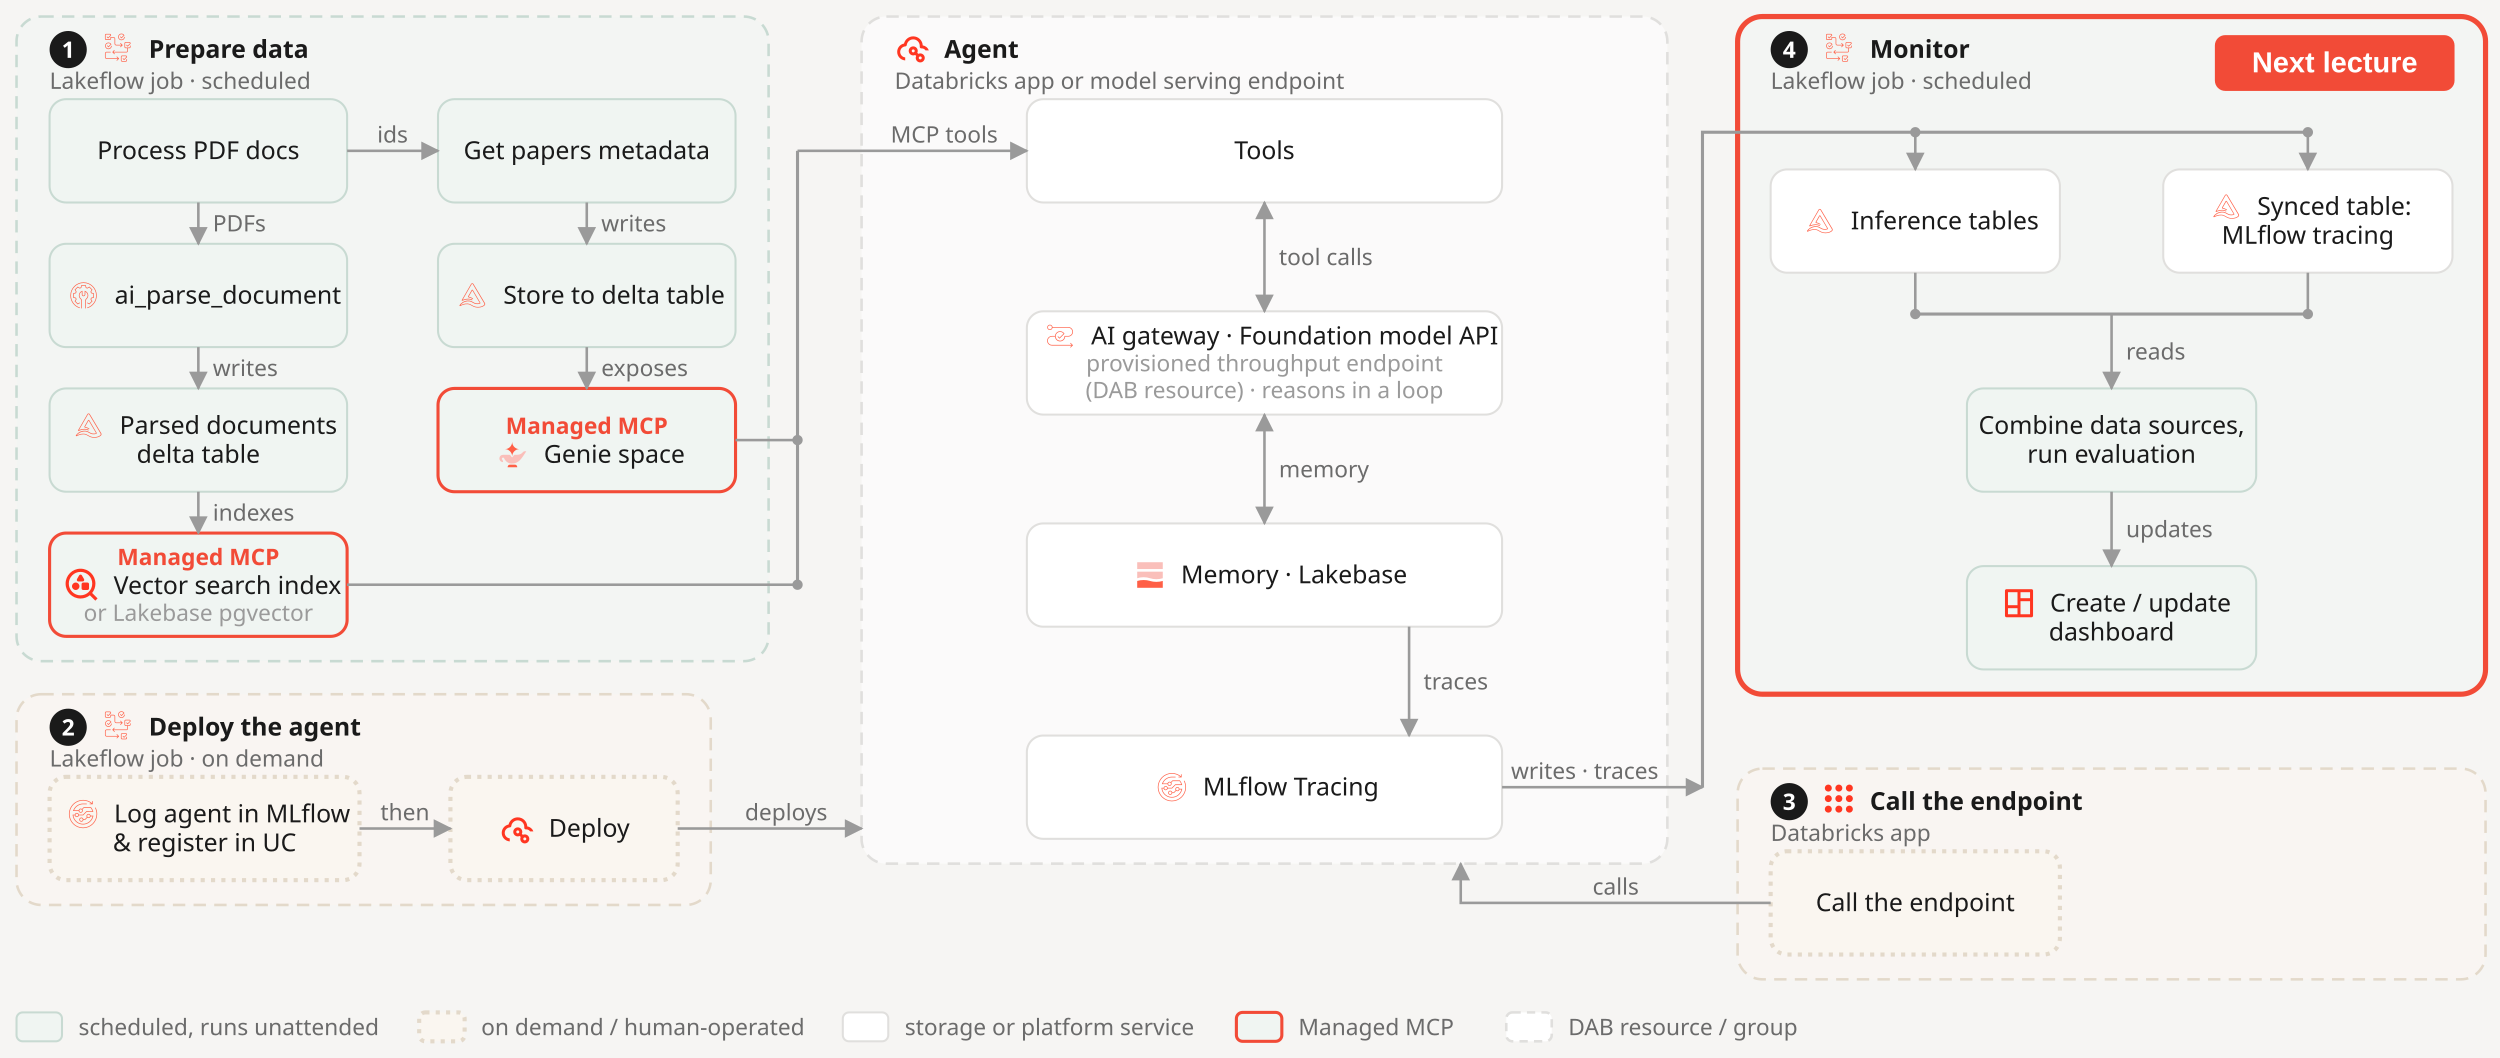
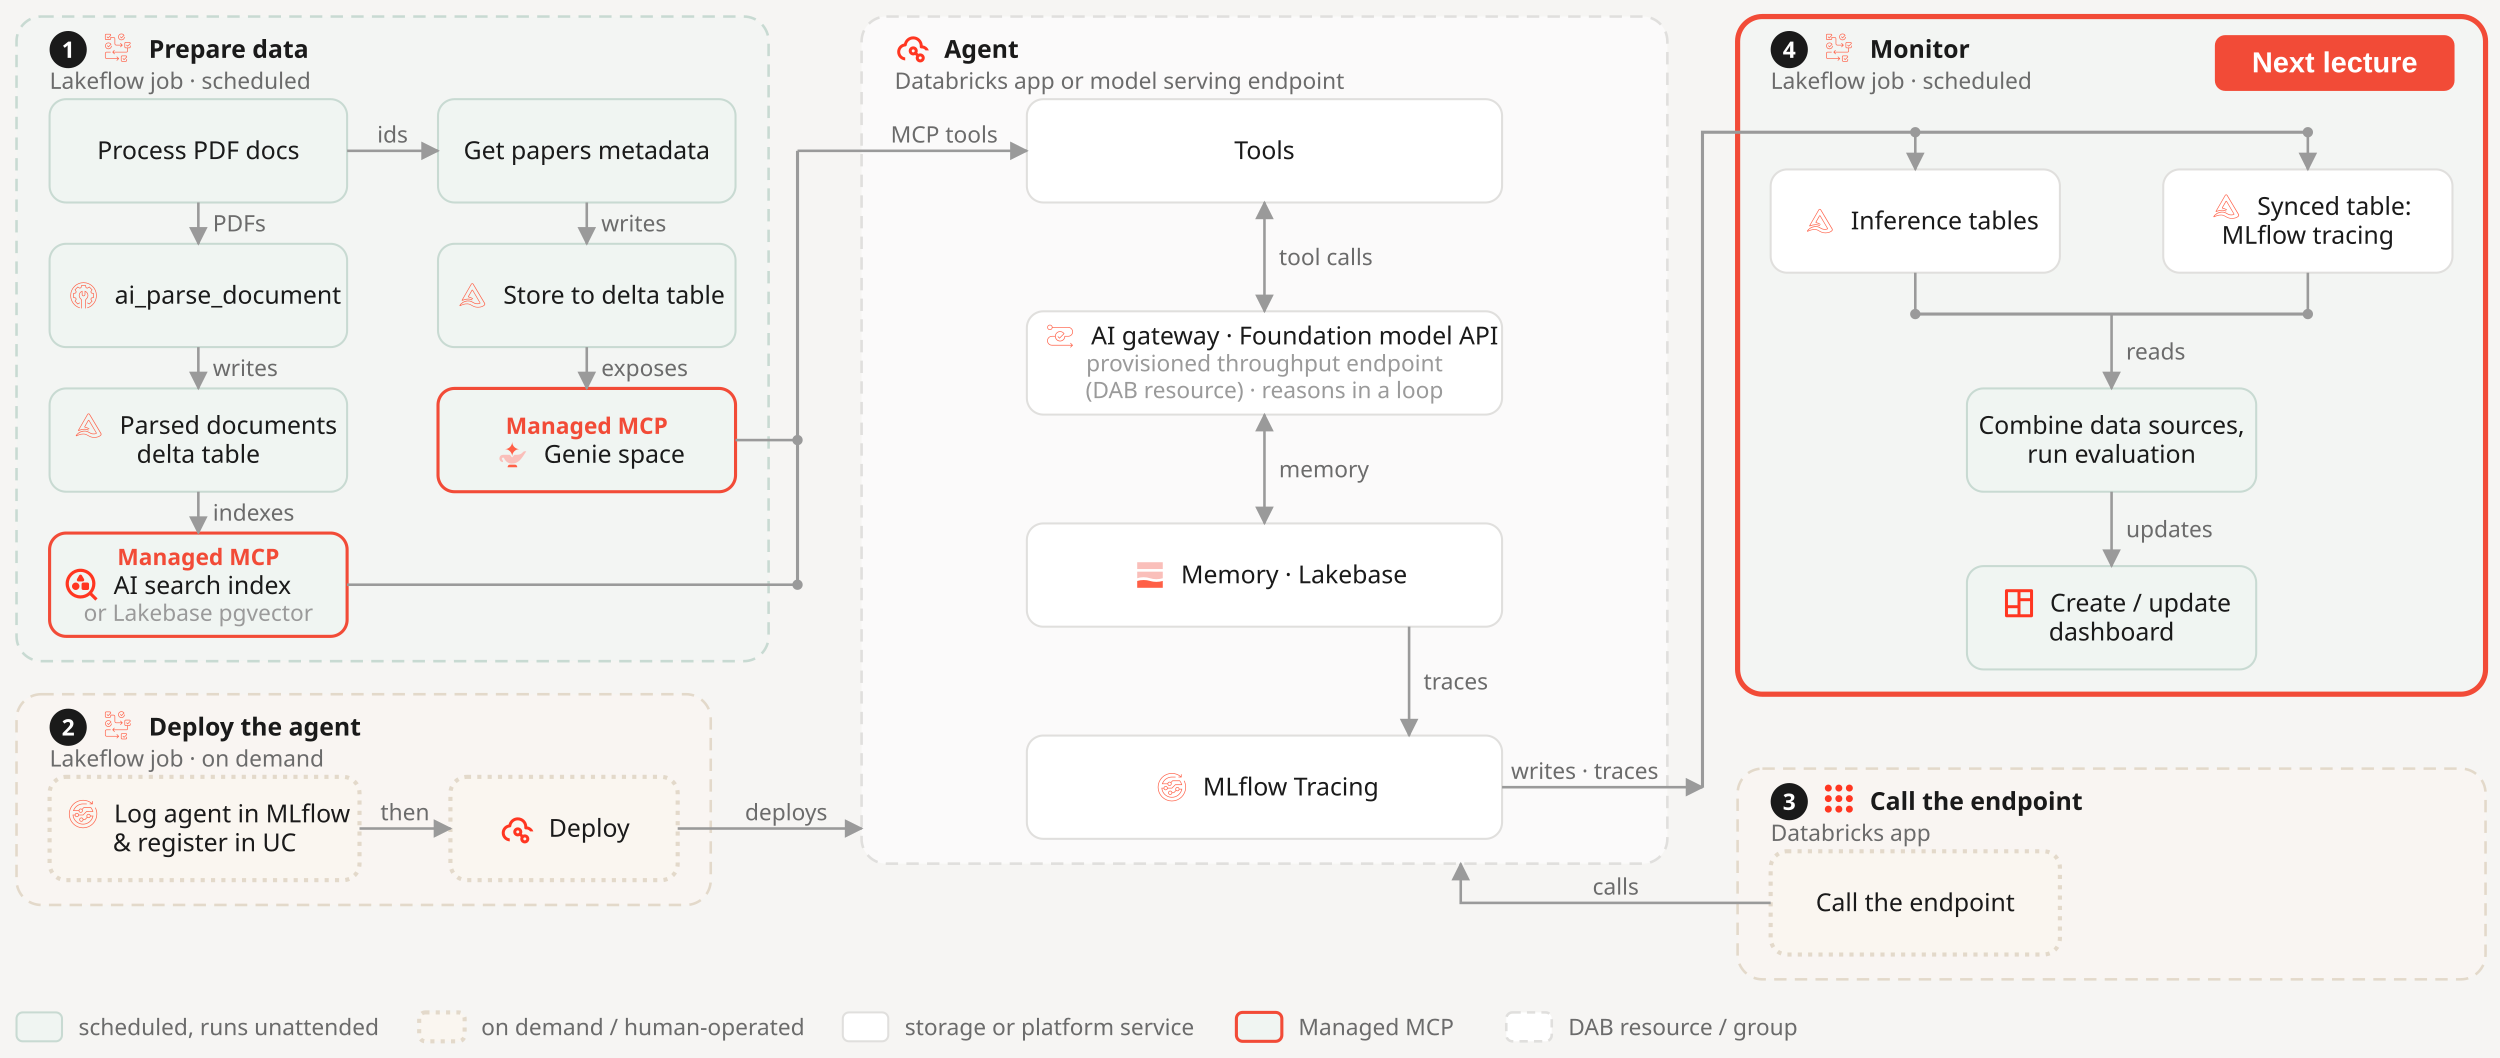
- <svg xmlns="http://www.w3.org/2000/svg" viewBox="8 52 1210 512" width="1210" height="512" role="img" aria-label="The ArXiv curator as a hub: the agent in the centre, four numbered stages clockwise around it. 1 prepare the data (a scheduled Lakeflow job builds a vector search index and a Genie space the agent reaches as Managed MCP tools), 2 deploy the agent (an on-demand job logs, registers and deploys it), 3 call the endpoint (a Databricks app), 4 monitor (a scheduled job reads the inference tables and MLflow traces, runs the evaluation and refreshes the dashboard)." font-family="Nunito, system-ui, sans-serif" font-size="12">
+ <svg xmlns="http://www.w3.org/2000/svg" viewBox="8 52 1210 512" width="1210" height="512" role="img" aria-label="The ArXiv curator as a hub: the agent in the centre, four numbered stages clockwise around it. 1 prepare the data (a scheduled Lakeflow job builds a AI search index and a Genie space the agent reaches as Managed MCP tools), 2 deploy the agent (an on-demand job logs, registers and deploys it), 3 call the endpoint (a Databricks app), 4 monitor (a scheduled job reads the inference tables and MLflow traces, runs the evaluation and refreshes the dashboard)." font-family="Nunito, system-ui, sans-serif" font-size="12">
  <defs>
    <marker id="arx3-arrow" viewBox="0 0 10 10" refX="9" refY="5" markerWidth="9" markerHeight="9" markerUnits="userSpaceOnUse" orient="auto-start-reverse">
      <path d="M0 0L10 5L0 10z" fill="#9a9a9a" />
    </marker>
    <symbol id="arx3-ic-ai-bi-dashboards" viewBox="0 0 48 48">
      <g transform="translate(3.2941 2) scale(2.5882)">
        <path fill-rule="evenodd" clip-rule="evenodd" d="M1 2.204C1 1.79 1.336 1.454 1.75 1.454L14.25 1.454C14.664 1.454 15 1.79 15 2.204L15 14.704C15 15.118 14.664 15.454 14.25 15.454L1.75 15.454C1.336 15.454 1 15.118 1 14.704L1 2.204ZM2.5 10.954L2.5 13.954H7.25L7.25 10.954H2.5ZM2.5 9.454H7.25L7.25 2.954L2.5 2.954L2.5 9.454ZM8.75 2.954V5.954L13.5 5.954V2.954L8.75 2.954ZM8.75 13.954L8.75 7.454L13.5 7.454L13.5 13.954H8.75Z" fill="#FF3621" />
      </g>
    </symbol>
    <symbol id="arx3-ic-ai-functions" viewBox="0 0 48 48">
      <g transform="translate(2.1705 2) scale(0.3411)">
        <g clip-path="url(#arx3-ai-functions-clip0_1229_6281)">
          <path fill-rule="evenodd" clip-rule="evenodd" d="M55.176 25.181H71.739L74.12 34.177C75.255 34.58 76.357 35.038 77.456 35.584L85.468 30.918L97.188 42.637L92.521 50.65C93.068 51.749 93.526 52.851 93.929 53.987L102.839 56.369V72.927L93.93 75.308C93.535 76.437 93.079 77.58 92.529 78.659L97.188 86.658L85.468 98.378L76.851 93.359L78.139 91.147L85.052 95.174L93.983 86.243L89.588 78.696L89.947 78.058C90.657 76.795 91.225 75.346 91.726 73.843L91.944 73.189L100.279 70.961V58.335L91.944 56.106L91.726 55.453C91.233 53.973 90.662 52.588 89.931 51.209L89.599 50.581L93.983 43.053L85.052 34.122L77.524 38.507L76.896 38.174C75.517 37.444 74.133 36.873 72.653 36.38L71.997 36.161L69.768 27.741H57.147L54.918 36.161L54.262 36.38C52.782 36.873 51.398 37.444 50.019 38.174L49.391 38.507L41.863 34.122L32.932 43.053L37.316 50.581L36.983 51.209C36.253 52.588 35.682 53.973 35.189 55.453L34.971 56.108L26.551 58.337V70.959L34.971 73.187L35.189 73.843C35.682 75.323 36.253 76.707 36.983 78.086L37.316 78.715L32.932 86.243L41.863 95.174L48.776 91.147L50.064 93.359L41.447 98.378L29.727 86.658L34.394 78.646C33.847 77.547 33.39 76.445 32.987 75.31L23.991 72.929V56.367L32.987 53.985C33.39 52.85 33.847 51.748 34.394 50.65L29.727 42.637L41.447 30.918L49.459 35.584C50.558 35.038 51.66 34.58 52.795 34.177L55.176 25.181Z" fill="#FF5F46" />
          <path fill-rule="evenodd" clip-rule="evenodd" d="M59.489 46.857V60.85C59.489 63.123 61.376 65.011 63.719 64.947C65.861 64.884 67.682 62.958 67.682 60.594V46.857L69.376 47.437C76.367 49.828 81.42 56.536 81.42 64.349C81.42 69.682 79.117 74.374 75.45 77.674L75.444 77.679C73.385 79.509 72.119 82.073 72.119 84.829V113.501H69.559V84.829C69.559 81.272 71.193 78.034 73.74 75.768C76.898 72.925 78.86 68.913 78.86 64.349C78.86 58.306 75.328 53.031 70.242 50.558V60.594C70.242 64.204 67.454 67.398 63.794 67.506L63.792 67.506C59.992 67.611 56.929 64.55 56.929 60.85V50.558C51.843 53.031 48.311 58.306 48.311 64.349C48.311 68.832 50.277 72.93 53.434 75.771L53.441 75.777L53.447 75.783C55.971 78.12 57.612 81.347 57.612 84.829V113.586H55.052V84.829C55.052 82.17 53.795 79.597 51.714 77.667C48.049 74.365 45.751 69.59 45.751 64.349C45.751 56.536 50.804 49.828 57.795 47.437L59.489 46.857Z" fill="#FF5F46" />
          <path fill-rule="evenodd" clip-rule="evenodd" d="M63.5 17.33C37.327 17.33 16.055 38.602 16.055 64.775C16.055 86.211 30.262 104.327 49.79 110.227L49.05 112.678C28.472 106.461 13.495 87.372 13.495 64.775C13.495 37.188 35.913 14.77 63.5 14.77C91.174 14.77 113.505 37.19 113.505 64.775C113.505 87.369 98.53 106.549 77.859 112.68L77.131 110.226C96.737 104.41 110.945 86.214 110.945 64.775C110.945 38.601 89.757 17.33 63.5 17.33Z" fill="#FF5F46" />
        </g>
        <defs>
          <clipPath id="arx3-ai-functions-clip0_1229_6281">
            <rect width="128" height="128" fill="white" transform="translate(-0.5 0.774414)" />
          </clipPath>
        </defs>
      </g>
    </symbol>
    <symbol id="arx3-ic-ai-search" viewBox="0 0 48 48">
      <g transform="translate(2 2) scale(2.75)">
        <g id="arx3-ai-search-SearchDataIcon">
          <g id="arx3-ai-search-Path">
            <path d="M7.651 3.128C7.518 2.894 7.269 2.75 7 2.75C6.731 2.75 6.482 2.894 6.349 3.128L5.349 4.878C5.216 5.11 5.217 5.395 5.351 5.626C5.486 5.858 5.733 6 6 6H8C8.267 6 8.514 5.858 8.649 5.626C8.783 5.395 8.784 5.11 8.651 4.878L7.651 3.128Z" fill="#FF3621" />
            <path d="M4.75 6.5C3.784 6.5 3 7.284 3 8.25C3 9.216 3.784 10 4.75 10C5.716 10 6.5 9.216 6.5 8.25C6.5 7.284 5.716 6.5 4.75 6.5Z" fill="#FF3621" />
            <path d="M7.5 7.25C7.5 6.836 7.836 6.5 8.25 6.5H10.25C10.664 6.5 11 6.836 11 7.25L11 9.25C11 9.664 10.664 10 10.25 10H8.25C7.836 10 7.5 9.664 7.5 9.25V7.25Z" fill="#FF3621" />
            <path fill-rule="evenodd" clip-rule="evenodd" d="M0 7C0 3.134 3.134 0 7 0C10.866 0 14 3.134 14 7C14 8.663 13.42 10.191 12.451 11.392L15.001 13.943L13.94 15.003L11.39 12.453C10.189 13.421 8.662 14 7 14C3.134 14 0 10.866 0 7ZM7 1.5C3.962 1.5 1.5 3.962 1.5 7C1.5 10.038 3.962 12.5 7 12.5C10.038 12.5 12.5 10.038 12.5 7C12.5 3.962 10.038 1.5 7 1.5Z" fill="#FF3621" />
          </g>
        </g>
      </g>
    </symbol>
    <symbol id="arx3-ic-databricks-apps" viewBox="0 0 48 48">
      <g transform="translate(3.2941 2) scale(2.5882)">
        <path d="M2.75 1.011C1.784 1.011 1 1.794 1 2.761C1 3.727 1.784 4.511 2.75 4.511C3.716 4.511 4.5 3.727 4.5 2.761C4.5 1.794 3.716 1.011 2.75 1.011Z" fill="#FF3621" />
        <path d="M8 1.011C7.034 1.011 6.25 1.794 6.25 2.761C6.25 3.727 7.034 4.511 8 4.511C8.966 4.511 9.75 3.727 9.75 2.761C9.75 1.794 8.966 1.011 8 1.011Z" fill="#FF3621" />
        <path d="M13.25 1.011C12.284 1.011 11.5 1.794 11.5 2.761C11.5 3.727 12.284 4.511 13.25 4.511C14.216 4.511 15 3.727 15 2.761C15 1.794 14.216 1.011 13.25 1.011Z" fill="#FF3621" />
        <path d="M2.75 6.261C1.784 6.261 1 7.044 1 8.011C1 8.977 1.784 9.761 2.75 9.761C3.716 9.761 4.5 8.977 4.5 8.011C4.5 7.044 3.716 6.261 2.75 6.261Z" fill="#FF3621" />
        <path d="M8 6.261C7.034 6.261 6.25 7.044 6.25 8.011C6.25 8.977 7.034 9.761 8 9.761C8.966 9.761 9.75 8.977 9.75 8.011C9.75 7.044 8.966 6.261 8 6.261Z" fill="#FF3621" />
        <path d="M13.25 6.261C12.284 6.261 11.5 7.044 11.5 8.011C11.5 8.977 12.284 9.761 13.25 9.761C14.216 9.761 15 8.977 15 8.011C15 7.044 14.216 6.261 13.25 6.261Z" fill="#FF3621" />
        <path d="M2.75 11.511C1.784 11.511 1 12.294 1 13.261C1 14.227 1.784 15.011 2.75 15.011C3.716 15.011 4.5 14.227 4.5 13.261C4.5 12.294 3.716 11.511 2.75 11.511Z" fill="#FF3621" />
        <path d="M8 11.511C7.034 11.511 6.25 12.294 6.25 13.261C6.25 14.227 7.034 15.011 8 15.011C8.966 15.011 9.75 14.227 9.75 13.261C9.75 12.294 8.966 11.511 8 11.511Z" fill="#FF3621" />
        <path d="M13.25 11.511C12.284 11.511 11.5 12.294 11.5 13.261C11.5 14.227 12.284 15.011 13.25 15.011C14.216 15.011 15 14.227 15 13.261C15 12.294 14.216 11.511 13.25 11.511Z" fill="#FF3621" />
      </g>
    </symbol>
    <symbol id="arx3-ic-delta-lake" viewBox="0 0 48 48">
      <g transform="translate(2 2) scale(0.4583)">
        <g id="arx3-delta-lake-surface1">
          <path style=" stroke:none;fill-rule:nonzero;fill:rgb(100%,37.255%,27.451%);fill-opacity:1;" d="M 51.328 15.68 C 50.625 14.465 49.281 13.695 47.871 13.695 C 46.465 13.695 45.121 14.465 44.414 15.68 L 18.305 60.93 C 18.047 61.441 18.113 62.078 18.496 62.465 C 18.879 62.848 19.457 62.977 19.969 62.785 C 25.215 60.48 30.848 59.199 36.609 59.07 C 40.383 59.008 44.16 59.969 47.488 61.762 L 48.449 60.098 C 45.312 58.238 40.77 57.09 36.543 57.09 C 31.168 57.215 25.855 58.305 20.801 60.289 L 46.016 16.641 C 46.398 16 47.105 15.617 47.809 15.617 C 48.574 15.617 49.215 16 49.602 16.641 L 81.727 70.527 C 82.559 71.871 82.305 73.664 81.09 74.754 C 78.207 77.312 72.895 80.383 63.938 80.383 C 55.871 80.383 51.52 77.824 47.297 75.391 C 43.777 73.344 40.191 71.23 34.688 70.785 C 26.559 70.145 18.176 73.793 14.207 75.648 C 19.07 69.055 26.625 65.023 34.754 64.449 C 41.793 64 45.246 66.047 48.895 68.223 C 52.352 70.273 55.871 72.383 62.398 72.383 C 64.895 72.383 67.328 71.938 69.633 71.105 C 70.594 70.785 71.168 69.695 70.785 68.734 C 70.719 68.609 70.656 68.48 70.594 68.352 L 49.664 32.77 C 49.344 32.191 48.703 31.809 48 31.809 C 47.297 31.809 46.656 32.191 46.273 32.77 L 36.16 50.496 C 35.648 51.457 35.969 52.609 36.863 53.184 C 37.055 53.312 37.246 53.375 37.441 53.375 C 41.664 54.145 45.695 55.809 49.281 58.238 L 50.367 56.641 C 46.656 54.016 42.367 52.289 37.887 51.457 L 37.887 51.391 L 48 33.664 L 48.062 33.664 L 69.121 69.312 C 67.008 70.078 64.77 70.465 62.465 70.465 C 56.449 70.465 53.312 68.543 49.922 66.559 C 46.145 64.32 42.305 62.016 34.688 62.465 C 23.168 63.168 14.848 70.656 12.031 75.457 C 11.586 76.223 11.84 77.184 12.609 77.633 C 13.055 77.887 13.633 77.953 14.145 77.695 C 17.473 76.098 26.305 71.871 34.625 72.574 C 39.68 72.961 42.945 74.879 46.465 76.93 C 50.879 79.488 55.488 82.176 64.062 82.176 C 73.602 82.176 79.359 78.848 82.496 76.098 C 84.352 74.434 84.801 71.617 83.52 69.504 Z M 51.328 15.68 " />
        </g>
      </g>
    </symbol>
    <symbol id="arx3-ic-genie" viewBox="0 0 48 48">
      <g transform="translate(2 2) scale(0.88)">
        <path d="M20.416 39.886C18.727 39.886 17.358 41.586 17.358 43.683H31.544C31.544 41.586 30.174 39.886 28.485 39.886H20.416Z" fill="#FF5F46" />
        <path d="M44.835 20.166C41.817 25.014 37.287 31.685 35.264 33.397C33.241 35.108 30.241 38.194 23.287 38.194C18.415 38.194 14.225 35.065 12.365 30.578C12.365 30.583 12.365 30.588 12.365 30.593C12.101 29.939 11.461 29.476 10.711 29.476C9.727 29.476 8.929 30.274 8.929 31.258C8.929 31.489 8.973 31.701 9.053 31.889C9.481 32.898 10.62 32.941 10.62 36.087C10.62 36.545 10.62 35.721 10.62 36.087C7.662 36.087 5.263 33.689 5.263 30.73C5.263 27.771 7.662 25.373 10.62 25.373H11.339V25.372H19.848C20.484 25.372 21.094 25.641 21.491 26.138C22.187 27.007 22.721 27.817 23.114 28.485C23.478 29.104 24.569 29.11 24.929 28.489C25.309 27.834 25.814 27.043 26.454 26.192C26.852 25.664 27.484 25.372 28.145 25.372H31.309C35.933 25.372 38.467 23.155 39.761 21.557C40.431 20.731 41.382 20.166 42.446 20.166H44.835Z" fill="#FABFBA" />
        <path d="M24.059 27.899C24.059 21.932 19.3 17.092 13.421 17.07C19.3 17.048 24.059 12.207 24.059 6.24C24.059 6.24 24.059 6.24 24.059 6.24C24.059 12.221 28.84 17.07 34.738 17.07C28.84 17.07 24.059 21.918 24.059 27.899Z" fill="#FF5F46" />
      </g>
    </symbol>
    <symbol id="arx3-ic-lakebase" viewBox="0 0 48 48">
      <g transform="translate(2 2) scale(1)">
        <path d="M21.987 26.168C19.538 25.335 16.727 24.86 13.73 24.86C10.734 24.86 7.927 25.335 5.475 26.168V17.664H38.5V26.168C36.048 26.967 33.24 27.424 30.243 27.424C27.247 27.424 24.436 26.967 21.987 26.168Z" fill="#FABFBA" />
        <path d="M13.77 28.478C16.566 28.478 19.2 28.859 21.527 29.531L22.448 29.808C24.776 30.481 27.409 30.861 30.205 30.861C33.188 30.861 35.981 30.428 38.422 29.67H38.5V38.494H5.475V29.67H5.552C7.993 28.912 10.787 28.478 13.77 28.478Z" fill="#FF5F46" />
        <rect x="5.475" y="5.5" width="33.025" height="8.824" fill="#FABFBA" />
      </g>
    </symbol>
    <symbol id="arx3-ic-lakeflow-jobs" viewBox="0 0 48 48">
      <g transform="translate(2.2178 2) scale(0.4356)">
        <path d="M47.581 89.83L54.094 83.317L47.581 76.784L46.16 78.197L50.261 82.297H17.067C16.272 82.295 15.51 81.979 14.948 81.416C14.386 80.854 14.069 80.092 14.067 79.297V68.117C14.069 67.322 14.386 66.56 14.948 65.998C15.51 65.436 16.272 65.119 17.067 65.117H28.921V63.117H17.061C15.735 63.119 14.464 63.646 13.527 64.584C12.59 65.521 12.062 66.791 12.06 68.117V79.317C12.062 80.643 12.59 81.913 13.527 82.851C14.464 83.788 15.735 84.315 17.061 84.317H50.261L46.16 88.417L47.581 89.83Z" fill="#FF5F46" />
        <path d="M12 13.537V24.597C12.002 25.54 12.378 26.444 13.045 27.11C13.713 27.776 14.617 28.15 15.56 28.15H26.62C27.563 28.15 28.468 27.776 29.135 27.11C29.802 26.444 30.178 25.54 30.18 24.597V21.57H37.4C38.195 21.572 38.957 21.889 39.519 22.451C40.082 23.013 40.398 23.775 40.4 24.57V39.377C40.402 40.703 40.929 41.973 41.866 42.911C42.804 43.848 44.075 44.375 45.4 44.377H60.987L56.887 48.477L58.307 49.89L64.82 43.377L58.307 36.864L56.887 38.277L60.987 42.377H45.4C44.605 42.375 43.843 42.059 43.281 41.496C42.718 40.934 42.402 40.172 42.4 39.377V24.57C42.398 23.245 41.871 21.974 40.934 21.037C39.996 20.099 38.725 19.572 37.4 19.57H29.18H28.18V24.57C28.18 24.775 28.14 24.977 28.061 25.166C27.983 25.355 27.868 25.527 27.723 25.671C27.578 25.815 27.406 25.93 27.216 26.007C27.027 26.085 26.825 26.125 26.62 26.124H15.567C15.157 26.127 14.762 25.969 14.469 25.683C14.176 25.397 14.007 25.007 14 24.597V13.537C14.002 13.124 14.167 12.729 14.459 12.438C14.752 12.147 15.147 11.984 15.56 11.984H26.62C27.033 11.984 27.428 12.147 27.721 12.438C28.013 12.729 28.178 13.124 28.18 13.537V14.117L21.473 20.784L18.493 17.804L17.08 19.217L21.473 23.617L29.82 15.284L30.18 15.044V13.537C30.178 12.594 29.802 11.69 29.135 11.024C28.468 10.358 27.563 9.984 26.62 9.984H15.567C15.099 9.983 14.636 10.074 14.204 10.252C13.772 10.43 13.379 10.692 13.047 11.022C12.716 11.352 12.453 11.744 12.274 12.175C12.094 12.607 12.001 13.069 12 13.537Z" fill="#FF5F46" />
        <path d="M79.28 45.11L76.3 42.117L74.887 43.537L79.28 47.93L87.627 39.584L87.993 39.344V37.85C87.992 36.907 87.616 36.004 86.948 35.337C86.281 34.671 85.376 34.297 84.433 34.297H73.373C72.431 34.297 71.527 34.671 70.861 35.338C70.194 36.004 69.82 36.908 69.82 37.85V48.91C69.822 49.852 70.197 50.755 70.863 51.421C71.529 52.087 72.431 52.462 73.373 52.464H77.887V61.297C77.885 61.785 77.691 62.251 77.346 62.596C77.001 62.941 76.534 63.135 76.047 63.137H37.247L40.913 58.99L39.413 57.657L33.653 64.164L40.127 70.637L41.54 69.224L37.44 65.124H76.047C76.551 65.124 77.05 65.024 77.516 64.831C77.982 64.638 78.405 64.356 78.762 63.999C79.118 63.642 79.401 63.219 79.594 62.753C79.787 62.287 79.887 61.788 79.887 61.284V52.464H84.433C85.377 52.464 86.282 52.09 86.951 51.424C87.619 50.758 87.996 49.854 88 48.91V44.91H86V48.91C85.998 49.323 85.833 49.718 85.541 50.009C85.248 50.3 84.853 50.464 84.44 50.464H73.373C72.961 50.464 72.566 50.3 72.275 50.009C71.984 49.717 71.82 49.322 71.82 48.91V37.85C71.82 37.438 71.984 37.043 72.275 36.752C72.566 36.461 72.961 36.297 73.373 36.297H84.433C84.638 36.295 84.842 36.334 85.032 36.411C85.222 36.489 85.395 36.603 85.54 36.747C85.686 36.892 85.802 37.063 85.88 37.253C85.959 37.442 86 37.645 86 37.85V38.397L79.28 45.11Z" fill="#FF5F46" />
        <path d="M68.707 85.05L65.727 82.064L64.314 83.45L68.707 87.85L76.954 79.604L77.414 79.45V77.764C77.412 76.821 77.036 75.917 76.368 75.251C75.701 74.585 74.797 74.21 73.854 74.21H62.8C61.857 74.21 60.953 74.585 60.285 75.251C59.618 75.917 59.242 76.821 59.24 77.764V88.85C59.244 89.793 59.62 90.696 60.287 91.361C60.954 92.027 61.858 92.402 62.8 92.404H73.854C74.797 92.404 75.701 92.029 76.368 91.363C77.036 90.697 77.412 89.793 77.414 88.85V84.85H75.414V88.85C75.412 89.263 75.247 89.658 74.954 89.949C74.662 90.24 74.266 90.404 73.854 90.404H62.8C62.388 90.404 61.992 90.24 61.7 89.949C61.407 89.658 61.242 89.263 61.24 88.85V77.79C61.24 77.586 61.281 77.383 61.359 77.194C61.438 77.005 61.553 76.834 61.698 76.69C61.843 76.545 62.014 76.431 62.204 76.353C62.393 76.276 62.596 76.236 62.8 76.237H73.854C74.058 76.236 74.261 76.276 74.45 76.353C74.639 76.431 74.811 76.545 74.956 76.69C75.101 76.834 75.216 77.005 75.295 77.194C75.373 77.383 75.414 77.586 75.414 77.79V78.337L68.707 85.05Z" fill="#FF5F46" />
        <path d="M19.414 44.117L18 45.537L22.394 49.93L31.187 41.137L30.78 40.47C29.535 38.425 27.59 36.899 25.307 36.176C23.023 35.453 20.555 35.581 18.359 36.536C16.163 37.492 14.386 39.211 13.359 41.374C12.331 43.538 12.122 46 12.769 48.306C13.417 50.612 14.877 52.606 16.881 53.919C18.884 55.231 21.295 55.774 23.668 55.447C26.04 55.12 28.215 53.945 29.788 52.139C31.361 50.333 32.228 48.019 32.227 45.624H30.227C30.215 47.502 29.536 49.315 28.31 50.739C27.084 52.162 25.392 53.103 23.536 53.393C21.68 53.683 19.781 53.304 18.18 52.322C16.578 51.341 15.377 49.822 14.793 48.036C14.209 46.251 14.279 44.316 14.99 42.577C15.702 40.839 17.009 39.41 18.677 38.547C20.346 37.683 22.267 37.442 24.097 37.865C25.927 38.288 27.547 39.349 28.667 40.857L22.427 47.104L19.414 44.117Z" fill="#FF5F46" />
        <path d="M58.034 17.584L56.62 19.004L61.014 23.397L69.807 14.597L69.4 13.93C68.155 11.885 66.21 10.359 63.927 9.636C61.643 8.913 59.175 9.041 56.979 9.997C54.783 10.952 53.007 12.671 51.979 14.834C50.952 16.998 50.742 19.46 51.389 21.766C52.037 24.072 53.497 26.066 55.501 27.379C57.504 28.692 59.915 29.235 62.288 28.907C64.66 28.58 66.835 27.405 68.408 25.599C69.981 23.793 70.848 21.479 70.847 19.084H68.847C68.85 20.966 68.184 22.788 66.966 24.223C65.749 25.659 64.061 26.615 62.203 26.919C60.346 27.224 58.441 26.858 56.829 25.886C55.217 24.914 54.003 23.401 53.405 21.616C52.807 19.832 52.863 17.892 53.564 16.146C54.265 14.399 55.564 12.958 57.23 12.082C58.896 11.206 60.819 10.951 62.655 11.363C64.492 11.774 66.122 12.826 67.254 14.33L61.014 20.57L58.034 17.584Z" fill="#FF5F46" />
      </g>
    </symbol>
    <symbol id="arx3-ic-mlflow" viewBox="0 0 48 48">
      <g transform="translate(2 2) scale(0.2933)">
        <path d="M130.1 46.06L127.45 47.46C131.95 56 134.24 65.27 134.24 75C134.24 107.67 107.66 134.24 75 134.24C42.34 134.24 15.77 107.66 15.77 75C15.77 42.34 42.34 15.77 75 15.77C88.63 15.77 101.69 20.43 112.21 28.93H103.95V31.93H117.77V18.11H114.77V27.13C103.61 17.84 89.62 12.76 75.01 12.76C40.7 12.76 12.78 40.68 12.78 74.99C12.78 109.31 40.7 137.23 75.01 137.23C109.33 137.23 137.25 109.31 137.25 74.99C137.23 64.77 134.83 55.03 130.1 46.06Z" fill="#FF5F46" />
        <path d="M110.18 45.25L77.35 45.26L70.28 52.8C68.73 51.61 66.79 50.89 64.69 50.89C60.14 50.89 56.36 54.22 55.64 58.58L35.18 58.57C41.63 42.98 56.92 32.37 73.85 31.94H74.32C74.43 31.94 74.54 31.93 74.65 31.93L91.26 31.94V28.94H77.65H75.77C75.24 28.92 74.67 28.92 74.26 28.94H73.81C54.9 29.42 37.93 41.73 31.58 59.57L30.87 61.57L55.64 61.58C56.36 65.93 60.14 69.27 64.69 69.27C69.75 69.27 73.87 65.15 73.87 60.08C73.87 58.2 73.3 56.46 72.33 55L78.65 48.27L108.75 48.26C112.15 52.54 114.66 57.33 116.23 62.53L89.62 62.57L74.52 77.66H56.64C55.92 73.31 52.14 69.98 47.59 69.98C43.04 69.98 39.26 73.31 38.54 77.66H28.98L29.13 79.3C31.34 103.11 51.05 121.07 74.99 121.07C97.04 121.07 116.06 105.38 120.21 83.77L120.55 81.99H108.27C107.55 77.64 103.77 74.3 99.22 74.3C94.16 74.3 90.04 78.42 90.04 83.49C90.04 85.48 90.68 87.32 91.77 88.83L82.59 98H76.59C75.87 93.65 72.09 90.32 67.54 90.32C62.48 90.32 58.36 94.44 58.36 99.5C58.36 104.56 62.48 108.69 67.54 108.69C72.09 108.69 75.87 105.36 76.59 101H83.83L93.9 90.94C95.41 92.02 97.25 92.66 99.24 92.66C103.79 92.66 107.57 89.33 108.29 84.98H116.9C112.34 104.26 95.01 118.06 75 118.06C53.17 118.06 35.1 102.09 32.31 80.65H38.55C39.27 85 43.05 88.34 47.6 88.34C52.15 88.34 55.93 85.01 56.65 80.65H75.77L90.87 65.56L120.13 65.52L119.66 63.65C117.99 57.06 114.95 51.06 110.64 45.8L110.18 45.25ZM64.69 66.26C61.28 66.26 58.5 63.49 58.5 60.07C58.5 56.66 61.27 53.89 64.69 53.89C68.1 53.89 70.87 56.66 70.87 60.07C70.88 63.48 68.1 66.26 64.69 66.26ZM67.53 105.69C64.12 105.69 61.35 102.92 61.35 99.5C61.35 96.09 64.12 93.32 67.53 93.32C70.94 93.32 73.72 96.09 73.72 99.5C73.72 102.92 70.94 105.69 67.53 105.69ZM99.23 89.66C95.82 89.66 93.05 86.89 93.05 83.48C93.05 80.07 95.82 77.29 99.23 77.29C102.64 77.29 105.42 80.06 105.42 83.48C105.42 86.89 102.64 89.66 99.23 89.66ZM47.59 85.34C44.18 85.34 41.41 82.57 41.41 79.16C41.41 75.75 44.18 72.97 47.59 72.97C51 72.97 53.78 75.74 53.78 79.16C53.78 82.57 51 85.34 47.59 85.34Z" fill="#FF5F46" />
      </g>
    </symbol>
    <symbol id="arx3-ic-model-serving" viewBox="0 0 48 48">
      <g transform="translate(3.2941 2) scale(2.5882)">
        <path d="M3.394 6.519C3.913 4.457 5.778 2.932 8 2.932C10.55 2.932 12.631 4.942 12.745 7.465C14.159 7.651 15.325 8.625 15.787 9.932H14.121C13.717 9.329 13.03 8.932 12.25 8.932H12C11.586 8.932 11.25 8.596 11.25 8.182V7.682C11.25 5.887 9.795 4.432 8 4.432C6.341 4.432 4.972 5.675 4.774 7.28C4.73 7.639 4.437 7.915 4.077 7.937C2.639 8.027 1.5 9.222 1.5 10.682C1.5 12.117 2.599 13.295 4 13.421L4 14.932C3.938 14.932 3.879 14.925 3.821 14.911C1.675 14.695 0 12.885 0 10.682C0 8.628 1.457 6.915 3.394 6.519Z" fill="#FF3621" />
        <path fill-rule="evenodd" clip-rule="evenodd" d="M8 7.932C9.243 7.932 10.25 8.939 10.25 10.182C10.25 10.53 10.171 10.858 10.031 11.152L10.53 11.651C10.824 11.511 11.153 11.432 11.5 11.432C12.743 11.432 13.75 12.44 13.75 13.682C13.75 14.925 12.743 15.932 11.5 15.932C10.257 15.932 9.25 14.925 9.25 13.682C9.25 13.335 9.329 13.006 9.469 12.712L8.97 12.213C8.676 12.353 8.347 12.432 8 12.432C6.757 12.432 5.75 11.425 5.75 10.182C5.75 8.939 6.757 7.932 8 7.932ZM8.75 10.182C8.75 9.768 8.414 9.432 8 9.432C7.586 9.432 7.25 9.768 7.25 10.182C7.25 10.596 7.586 10.932 8 10.932C8.414 10.932 8.75 10.596 8.75 10.182ZM12.25 13.682C12.25 13.268 11.914 12.932 11.5 12.932C11.086 12.932 10.75 13.268 10.75 13.682C10.75 14.096 11.086 14.432 11.5 14.432C11.914 14.432 12.25 14.096 12.25 13.682Z" fill="#FF3621" />
      </g>
    </symbol>
    <symbol id="arx3-ic-unity-ai-gateway" viewBox="0 0 48 48">
      <g transform="translate(2 2) scale(0.4583)">
        <path d="M42.132 48.185L40.775 49.548L46.279 55.04L60.276 41.049L59.835 40.409C58.164 37.915 55.756 36.006 52.946 34.95C50.136 33.894 47.066 33.743 44.167 34.52C41.267 35.296 38.683 36.96 36.777 39.279C34.871 41.597 33.738 44.454 33.537 47.449L25.217 47.449C23.415 47.41 21.623 47.731 19.947 48.394C18.271 49.056 16.744 50.047 15.456 51.307C14.168 52.568 13.144 54.073 12.445 55.734C11.747 57.396 11.387 59.18 11.387 60.982C11.387 62.784 11.747 64.569 12.445 66.23C13.144 67.891 14.168 69.397 15.456 70.657C16.744 71.918 18.271 72.908 19.947 73.57C21.623 74.233 23.415 74.554 25.217 74.515L80.641 74.515L76.161 78.995L77.518 80.352L84.321 73.555L77.518 66.758L76.161 68.064L80.641 72.544L25.211 72.544C23.663 72.58 22.123 72.306 20.682 71.739C19.242 71.172 17.929 70.322 16.821 69.24C15.714 68.159 14.833 66.866 14.232 65.439C13.632 64.012 13.322 62.479 13.322 60.931C13.322 59.383 13.632 57.85 14.232 56.423C14.833 54.996 15.714 53.703 16.821 52.621C17.929 51.539 19.242 50.69 20.682 50.123C22.123 49.555 23.663 49.282 25.211 49.318L33.531 49.318C33.762 52.966 35.374 56.388 38.039 58.889C40.704 61.391 44.221 62.783 47.876 62.783C51.531 62.783 55.049 61.391 57.714 58.889C60.379 56.388 61.991 52.966 62.222 49.318L70.401 49.318C72.203 49.357 73.995 49.036 75.671 48.374C77.347 47.711 78.874 46.721 80.162 45.46C81.45 44.2 82.474 42.695 83.173 41.033C83.871 39.372 84.231 37.588 84.231 35.785C84.231 33.983 83.871 32.199 83.173 30.537C82.474 28.876 81.45 27.371 80.162 26.11C78.874 24.85 77.347 23.859 75.671 23.197C73.995 22.534 72.203 22.213 70.401 22.253L26.676 22.253C26.432 20.354 25.474 18.619 23.997 17.401C22.52 16.183 20.634 15.573 18.724 15.695C16.813 15.817 15.021 16.663 13.711 18.059C12.401 19.455 11.672 21.298 11.672 23.212C11.672 25.127 12.401 26.97 13.711 28.366C15.021 29.762 16.813 30.608 18.724 30.73C20.634 30.852 22.52 30.242 23.997 29.024C25.474 27.806 26.432 26.072 26.676 24.172L70.401 24.172C71.949 24.136 73.489 24.41 74.929 24.977C76.37 25.544 77.683 26.394 78.79 27.476C79.898 28.558 80.778 29.85 81.379 31.277C81.98 32.704 82.29 34.237 82.29 35.785C82.29 37.334 81.98 38.866 81.379 40.294C80.778 41.721 79.898 43.013 78.79 44.095C77.683 45.177 76.37 46.026 74.929 46.594C73.489 47.161 71.949 47.434 70.401 47.398L60.334 47.398L60.334 48.358C60.335 51.309 59.287 54.164 57.378 56.414C55.469 58.665 52.823 60.163 49.911 60.644C46.999 61.124 44.012 60.554 41.481 59.036C38.951 57.517 37.042 55.15 36.096 52.355C35.149 49.56 35.226 46.519 36.313 43.776C37.4 41.033 39.426 38.765 42.031 37.377C44.635 35.989 47.647 35.571 50.531 36.198C53.414 36.825 55.981 38.456 57.774 40.8L46.254 52.32L42.132 48.185ZM19.201 28.845C18.091 28.845 17.006 28.515 16.083 27.899C15.16 27.282 14.44 26.405 14.015 25.38C13.591 24.354 13.479 23.226 13.696 22.137C13.913 21.048 14.447 20.048 15.232 19.263C16.017 18.478 17.017 17.943 18.106 17.727C19.195 17.51 20.323 17.621 21.349 18.046C22.375 18.471 23.251 19.19 23.868 20.113C24.485 21.036 24.814 22.122 24.814 23.232C24.812 24.72 24.22 26.146 23.168 27.199C22.116 28.251 20.689 28.843 19.201 28.845Z" fill="#FF5F46" />
      </g>
    </symbol>
  </defs>
  <rect x="0" y="0" width="1240" height="570" fill="#f6f5f3" />
  <text x="16" y="46" font-size="11" fill="#6b6b6b">1 prepare  →  2 deploy  →  3 call  →  4 monitor</text>
  <g class="arx3-group">
    <rect x="425.0" y="60" width="390" height="410" rx="12" fill="#ffffff" fill-opacity="0.55" stroke="#e0dfdd" stroke-width="1.25" stroke-dasharray="6 4" />
    <use href="#arx3-ic-model-serving" x="441.0" y="66.0" width="18" height="18" />
    <text x="465.0" y="80" font-size="12" font-weight="600" fill="#1a1a1a">Agent</text>
    <text x="441.0" y="95" font-size="11" fill="#6b6b6b">Databricks app or model serving endpoint</text>
  </g>
  <g class="arx3-group">
    <rect x="16" y="60" width="364" height="312" rx="12" fill="#f0f5f2" fill-opacity="0.55" stroke="#c8dad2" stroke-width="1.25" stroke-dasharray="6 4" />
    <circle cx="41" cy="76" r="9" fill="#1a1a1a" />
    <text x="41" y="80" text-anchor="middle" font-size="11" font-weight="600" fill="#ffffff">1</text>
    <use href="#arx3-ic-lakeflow-jobs" x="56.0" y="66.0" width="18" height="18" />
    <text x="80" y="80" font-size="12" font-weight="600" fill="#1a1a1a">Prepare data</text>
    <text x="32" y="95" font-size="11" fill="#6b6b6b">Lakeflow job · scheduled</text>
  </g>
  <g class="arx3-group">
    <rect x="16" y="388" width="336" height="102" rx="12" fill="#faf6f0" fill-opacity="0.55" stroke="#e3d9ca" stroke-width="1.25" stroke-dasharray="6 4" />
    <circle cx="41" cy="404" r="9" fill="#1a1a1a" />
    <text x="41" y="408" text-anchor="middle" font-size="11" font-weight="600" fill="#ffffff">2</text>
    <use href="#arx3-ic-lakeflow-jobs" x="56.0" y="394.0" width="18" height="18" />
    <text x="80" y="408" font-size="12" font-weight="600" fill="#1a1a1a">Deploy the agent</text>
    <text x="32" y="423" font-size="11" fill="#6b6b6b">Lakeflow job · on demand</text>
  </g>
  <g class="arx3-group">
    <rect x="849" y="60" width="362" height="328" rx="12" fill="#f0f5f2" fill-opacity="0.55" stroke="#f24b37" stroke-width="2.5" />
    <circle cx="874" cy="76" r="9" fill="#1a1a1a" />
    <text x="874" y="80" text-anchor="middle" font-size="11" font-weight="600" fill="#ffffff">4</text>
    <use href="#arx3-ic-lakeflow-jobs" x="889.0" y="66.0" width="18" height="18" />
    <text x="913" y="80" font-size="12" font-weight="600" fill="#1a1a1a">Monitor</text>
    <text x="865" y="95" font-size="11" fill="#6b6b6b">Lakeflow job · scheduled</text>
  </g>
  <g class="arx3-group">
    <rect x="849" y="424" width="362" height="102" rx="12" fill="#faf6f0" fill-opacity="0.55" stroke="#e3d9ca" stroke-width="1.25" stroke-dasharray="6 4" />
    <circle cx="874" cy="440" r="9" fill="#1a1a1a" />
    <text x="874" y="444" text-anchor="middle" font-size="11" font-weight="600" fill="#ffffff">3</text>
    <use href="#arx3-ic-databricks-apps" x="889.0" y="430.0" width="18" height="18" />
    <text x="913" y="444" font-size="12" font-weight="600" fill="#1a1a1a">Call the endpoint</text>
    <text x="865" y="459" font-size="11" fill="#6b6b6b">Databricks app</text>
  </g>
  <g class="arx3-card">
    <rect x="505.0" y="100.0" width="230" height="50" rx="8" fill="#ffffff" stroke="#e0dfdd" stroke-width="1" />
    <text x="620.0" y="129.0" text-anchor="middle" font-size="12" font-weight="500" fill="#1a1a1a">Tools</text>
  </g>
  <g class="arx3-card">
    <rect x="505.0" y="202.667" width="230" height="50" rx="8" fill="#ffffff" stroke="#e0dfdd" stroke-width="1" />
    <use href="#arx3-ic-unity-ai-gateway" x="512.1" y="205.7" width="18" height="18" />
    <text x="536.1" y="218.7" font-size="12" font-weight="500" fill="#1a1a1a">AI gateway · Foundation model API</text>
    <text x="620.0" y="231.7" text-anchor="middle" font-size="11" fill="#9a9a9a">provisioned throughput endpoint</text>
    <text x="620.0" y="244.7" text-anchor="middle" font-size="11" fill="#9a9a9a">(DAB resource) · reasons in a loop</text>
  </g>
  <g class="arx3-card">
    <rect x="505.0" y="305.333" width="230" height="50" rx="8" fill="#ffffff" stroke="#e0dfdd" stroke-width="1" />
    <use href="#arx3-ic-lakebase" x="555.6" y="321.3" width="18" height="18" />
    <text x="579.6" y="334.3" font-size="12" font-weight="500" fill="#1a1a1a">Memory · Lakebase</text>
  </g>
  <g class="arx3-card">
    <rect x="505.0" y="408.0" width="230" height="50" rx="8" fill="#ffffff" stroke="#e0dfdd" stroke-width="1" />
    <use href="#arx3-ic-mlflow" x="566.2" y="424.0" width="18" height="18" />
    <text x="590.2" y="437.0" font-size="12" font-weight="500" fill="#1a1a1a">MLflow Tracing</text>
  </g>
  <g class="arx3-card">
    <rect x="32" y="100" width="144" height="50" rx="8" fill="#f0f5f2" stroke="#c8dad2" stroke-width="1" />
    <text x="104.0" y="129.0" text-anchor="middle" font-size="12" font-weight="500" fill="#1a1a1a">Process PDF docs</text>
  </g>
  <g class="arx3-card">
    <rect x="32" y="170" width="144" height="50" rx="8" fill="#f0f5f2" stroke="#c8dad2" stroke-width="1" />
    <use href="#arx3-ic-ai-functions" x="39.5" y="186.0" width="18" height="18" />
    <text x="63.5" y="199.0" font-size="12" font-weight="500" fill="#1a1a1a">ai_parse_document</text>
  </g>
  <g class="arx3-card">
    <rect x="32" y="240" width="144" height="50" rx="8" fill="#f0f5f2" stroke="#c8dad2" stroke-width="1" />
    <use href="#arx3-ic-delta-lake" x="41.9" y="249.0" width="18" height="18" />
    <text x="65.9" y="262.0" font-size="12" font-weight="500" fill="#1a1a1a">Parsed documents</text>
    <text x="104.0" y="276.0" text-anchor="middle" font-size="12" font-weight="500" fill="#1a1a1a">delta table</text>
  </g>
  <g class="arx3-card">
    <rect x="32" y="310" width="144" height="50" rx="8" fill="#f0f5f2" stroke="#f24b37" stroke-width="1.5" />
    <text x="104.0" y="325.5" text-anchor="middle" font-size="11" font-weight="600" fill="#f24b37">Managed MCP</text>
    <use href="#arx3-ic-ai-search" x="39.0" y="326.5" width="18" height="18" />
-     <text x="63.0" y="339.5" font-size="12" font-weight="500" fill="#1a1a1a">Vector search index</text>
+     <text x="63.0" y="339.5" font-size="12" font-weight="500" fill="#1a1a1a">AI search index</text>
    <text x="104.0" y="352.5" text-anchor="middle" font-size="11" fill="#9a9a9a">or Lakebase pgvector</text>
  </g>
  <g class="arx3-card">
    <rect x="220" y="100" width="144" height="50" rx="8" fill="#f0f5f2" stroke="#c8dad2" stroke-width="1" />
    <text x="292.0" y="129.0" text-anchor="middle" font-size="12" font-weight="500" fill="#1a1a1a">Get papers metadata</text>
  </g>
  <g class="arx3-card">
    <rect x="220" y="170" width="144" height="50" rx="8" fill="#f0f5f2" stroke="#c8dad2" stroke-width="1" />
    <use href="#arx3-ic-delta-lake" x="227.6" y="186.0" width="18" height="18" />
    <text x="251.6" y="199.0" font-size="12" font-weight="500" fill="#1a1a1a">Store to delta table</text>
  </g>
  <g class="arx3-card">
    <rect x="220" y="240" width="144" height="50" rx="8" fill="#f0f5f2" stroke="#f24b37" stroke-width="1.5" />
    <text x="292.0" y="262.0" text-anchor="middle" font-size="11" font-weight="600" fill="#f24b37">Managed MCP</text>
    <use href="#arx3-ic-genie" x="247.2" y="263.0" width="18" height="18" />
    <text x="271.2" y="276.0" font-size="12" font-weight="500" fill="#1a1a1a">Genie space</text>
  </g>
  <g class="arx3-card">
    <rect x="32" y="428" width="150" height="50" rx="8" fill="#faf6f0" stroke="#e3d9ca" stroke-width="2" stroke-dasharray="2 3" />
    <use href="#arx3-ic-mlflow" x="39.2" y="437.0" width="18" height="18" />
    <text x="63.2" y="450.0" font-size="12" font-weight="500" fill="#1a1a1a">Log agent in MLflow</text>
    <text x="107.0" y="464.0" text-anchor="middle" font-size="12" font-weight="500" fill="#1a1a1a">&amp; register in UC</text>
  </g>
  <g class="arx3-card">
    <rect x="226" y="428" width="110" height="50" rx="8" fill="#faf6f0" stroke="#e3d9ca" stroke-width="2" stroke-dasharray="2 3" />
    <use href="#arx3-ic-model-serving" x="249.6" y="444.0" width="18" height="18" />
    <text x="273.6" y="457.0" font-size="12" font-weight="500" fill="#1a1a1a">Deploy</text>
  </g>
  <g class="arx3-card">
    <rect x="865" y="134" width="140" height="50" rx="8" fill="#ffffff" stroke="#e0dfdd" stroke-width="1" />
    <use href="#arx3-ic-delta-lake" x="879.8" y="150.0" width="18" height="18" />
    <text x="903.8" y="163.0" font-size="12" font-weight="500" fill="#1a1a1a">Inference tables</text>
  </g>
  <g class="arx3-card">
    <rect x="1055" y="134" width="140" height="50" rx="8" fill="#ffffff" stroke="#e0dfdd" stroke-width="1" />
    <use href="#arx3-ic-delta-lake" x="1076.5" y="143.0" width="18" height="18" />
    <text x="1100.5" y="156.0" font-size="12" font-weight="500" fill="#1a1a1a">Synced table:</text>
    <text x="1125.0" y="170.0" text-anchor="middle" font-size="12" font-weight="500" fill="#1a1a1a">MLflow tracing</text>
  </g>
  <g class="arx3-card">
    <rect x="960.0" y="240" width="140" height="50" rx="8" fill="#f0f5f2" stroke="#c8dad2" stroke-width="1" />
    <text x="1030.0" y="262.0" text-anchor="middle" font-size="12" font-weight="500" fill="#1a1a1a">Combine data sources,</text>
    <text x="1030.0" y="276.0" text-anchor="middle" font-size="12" font-weight="500" fill="#1a1a1a">run evaluation</text>
  </g>
  <g class="arx3-card">
    <rect x="960.0" y="326" width="140" height="50" rx="8" fill="#f0f5f2" stroke="#c8dad2" stroke-width="1" />
    <use href="#arx3-ic-ai-bi-dashboards" x="976.2" y="335.0" width="18" height="18" />
    <text x="1000.2" y="348.0" font-size="12" font-weight="500" fill="#1a1a1a">Create / update</text>
    <text x="1030.0" y="362.0" text-anchor="middle" font-size="12" font-weight="500" fill="#1a1a1a">dashboard</text>
  </g>
  <g class="arx3-card">
    <rect x="865" y="464" width="140" height="50" rx="8" fill="#faf6f0" stroke="#e3d9ca" stroke-width="2" stroke-dasharray="2 3" />
    <text x="935.0" y="493.0" text-anchor="middle" font-size="12" font-weight="500" fill="#1a1a1a">Call the endpoint</text>
  </g>
  <g class="arx3-edges" fill="none" stroke="#9a9a9a" stroke-width="1.25">
    <path d="M394.0 125.0 L394.0 335.0" stroke-width="1.5" />
    <circle cx="394" cy="265.0" r="2.5" fill="#9a9a9a" stroke="none" />
    <circle cx="394" cy="335.0" r="2.5" fill="#9a9a9a" stroke="none" />
    <path d="M832.0 433.0 L832.0 116.0 L1125.0 116.0" stroke-width="1.5" />
    <circle cx="935.0" cy="116" r="2.5" fill="#9a9a9a" stroke="none" />
    <circle cx="1125.0" cy="116" r="2.5" fill="#9a9a9a" stroke="none" />
    <path d="M935.0 204.0 L1125.0 204.0" stroke-width="1.5" />
    <circle cx="935.0" cy="204" r="2.5" fill="#9a9a9a" stroke="none" />
    <circle cx="1125.0" cy="204" r="2.5" fill="#9a9a9a" stroke="none" />
    <path d="M104.0 150.0 L104.0 170.0" marker-end="url(#arx3-arrow)" />
    <path d="M104.0 220.0 L104.0 240.0" marker-end="url(#arx3-arrow)" />
    <path d="M104.0 290.0 L104.0 310.0" marker-end="url(#arx3-arrow)" />
    <path d="M176.0 125.0 L220.0 125.0" marker-end="url(#arx3-arrow)" />
    <path d="M292.0 150.0 L292.0 170.0" marker-end="url(#arx3-arrow)" />
    <path d="M292.0 220.0 L292.0 240.0" marker-end="url(#arx3-arrow)" />
    <path d="M176.0 335.0 L394.0 335.0" />
    <path d="M364.0 265.0 L394.0 265.0" />
    <path d="M394.0 125.0 L505.0 125.0" marker-end="url(#arx3-arrow)" />
    <path d="M620.0 150.0 L620.0 202.7" marker-end="url(#arx3-arrow)" marker-start="url(#arx3-arrow)" />
    <path d="M620.0 252.7 L620.0 305.3" marker-end="url(#arx3-arrow)" marker-start="url(#arx3-arrow)" />
    <path d="M690.0 355.3 L690.0 408.0" marker-end="url(#arx3-arrow)" />
    <path d="M182.0 453.0 L226.0 453.0" marker-end="url(#arx3-arrow)" />
    <path d="M336.0 453.0 L425.0 453.0" marker-end="url(#arx3-arrow)" />
    <path d="M865.0 489.0 L715.0 489.0 L715.0 470.0" marker-end="url(#arx3-arrow)" />
    <path d="M735.0 433.0 L832.0 433.0" marker-end="url(#arx3-arrow)" />
    <path d="M935.0 116.0 L935.0 134.0" marker-end="url(#arx3-arrow)" />
    <path d="M1125.0 116.0 L1125.0 134.0" marker-end="url(#arx3-arrow)" />
    <path d="M935.0 184.0 L935.0 204.0" />
    <path d="M1125.0 184.0 L1125.0 204.0" />
    <path d="M1030.0 204.0 L1030.0 240.0" marker-end="url(#arx3-arrow)" />
    <path d="M1030.0 290.0 L1030.0 326.0" marker-end="url(#arx3-arrow)" />
  </g>
  <g class="arx3-labels" font-size="11" fill="#6b6b6b">
    <text x="111.0" y="164.0" text-anchor="start">PDFs</text>
    <text x="111.0" y="234.0" text-anchor="start">writes</text>
    <text x="111.0" y="304.0" text-anchor="start">indexes</text>
    <text x="198.0" y="121.0" text-anchor="middle">ids</text>
    <text x="299.0" y="164.0" text-anchor="start">writes</text>
    <text x="299.0" y="234.0" text-anchor="start">exposes</text>
    <text x="465.0" y="121.0" text-anchor="middle">MCP tools</text>
    <text x="627.0" y="180.3" text-anchor="start">tool calls</text>
    <text x="627.0" y="283.0" text-anchor="start">memory</text>
    <text x="697.0" y="385.7" text-anchor="start">traces</text>
    <text x="204.0" y="449.0" text-anchor="middle">then</text>
    <text x="388.5" y="449.0" text-anchor="middle">deploys</text>
    <text x="790.0" y="485.0" text-anchor="middle">calls</text>
    <text x="775.0" y="429.0" text-anchor="middle">writes · traces</text>
    <text x="1037.0" y="226.0" text-anchor="start">reads</text>
    <text x="1037.0" y="312.0" text-anchor="start">updates</text>
  </g>
  <g class="arx3-legend" font-size="11" fill="#6b6b6b">
    <rect x="16" y="542" width="22" height="14" rx="3" fill="#f0f5f2" stroke="#c8dad2" stroke-width="1" />
    <text x="46" y="553">scheduled, runs unattended</text>
    <rect x="210.881" y="542" width="22" height="14" rx="3" fill="#faf6f0" stroke="#e3d9ca" stroke-width="2" stroke-dasharray="2 3" />
    <text x="240.881" y="553">on demand / human-operated</text>
    <rect x="415.917" y="542" width="22" height="14" rx="3" fill="#ffffff" stroke="#e0dfdd" stroke-width="1" />
    <text x="445.917" y="553">storage or platform service</text>
    <rect x="606.412" y="542" width="22" height="14" rx="3" fill="#f0f5f2" stroke="#f24b37" stroke-width="1.5" />
    <text x="636.412" y="553">Managed MCP</text>
    <rect x="737.038" y="542" width="22" height="14" rx="3" fill="#ffffff" stroke="#e0dfdd" stroke-width="1.25" stroke-dasharray="4 3" />
    <text x="767.038" y="553">DAB resource / group</text>
  </g>
  <rect x="1080" y="69" width="116" height="27" rx="5" fill="#f24b37" />
  <text x="1138" y="87" font-family="Nunito,Arial,sans-serif" font-size="14" font-weight="700" text-anchor="middle" fill="white">Next lecture</text>
</svg>
